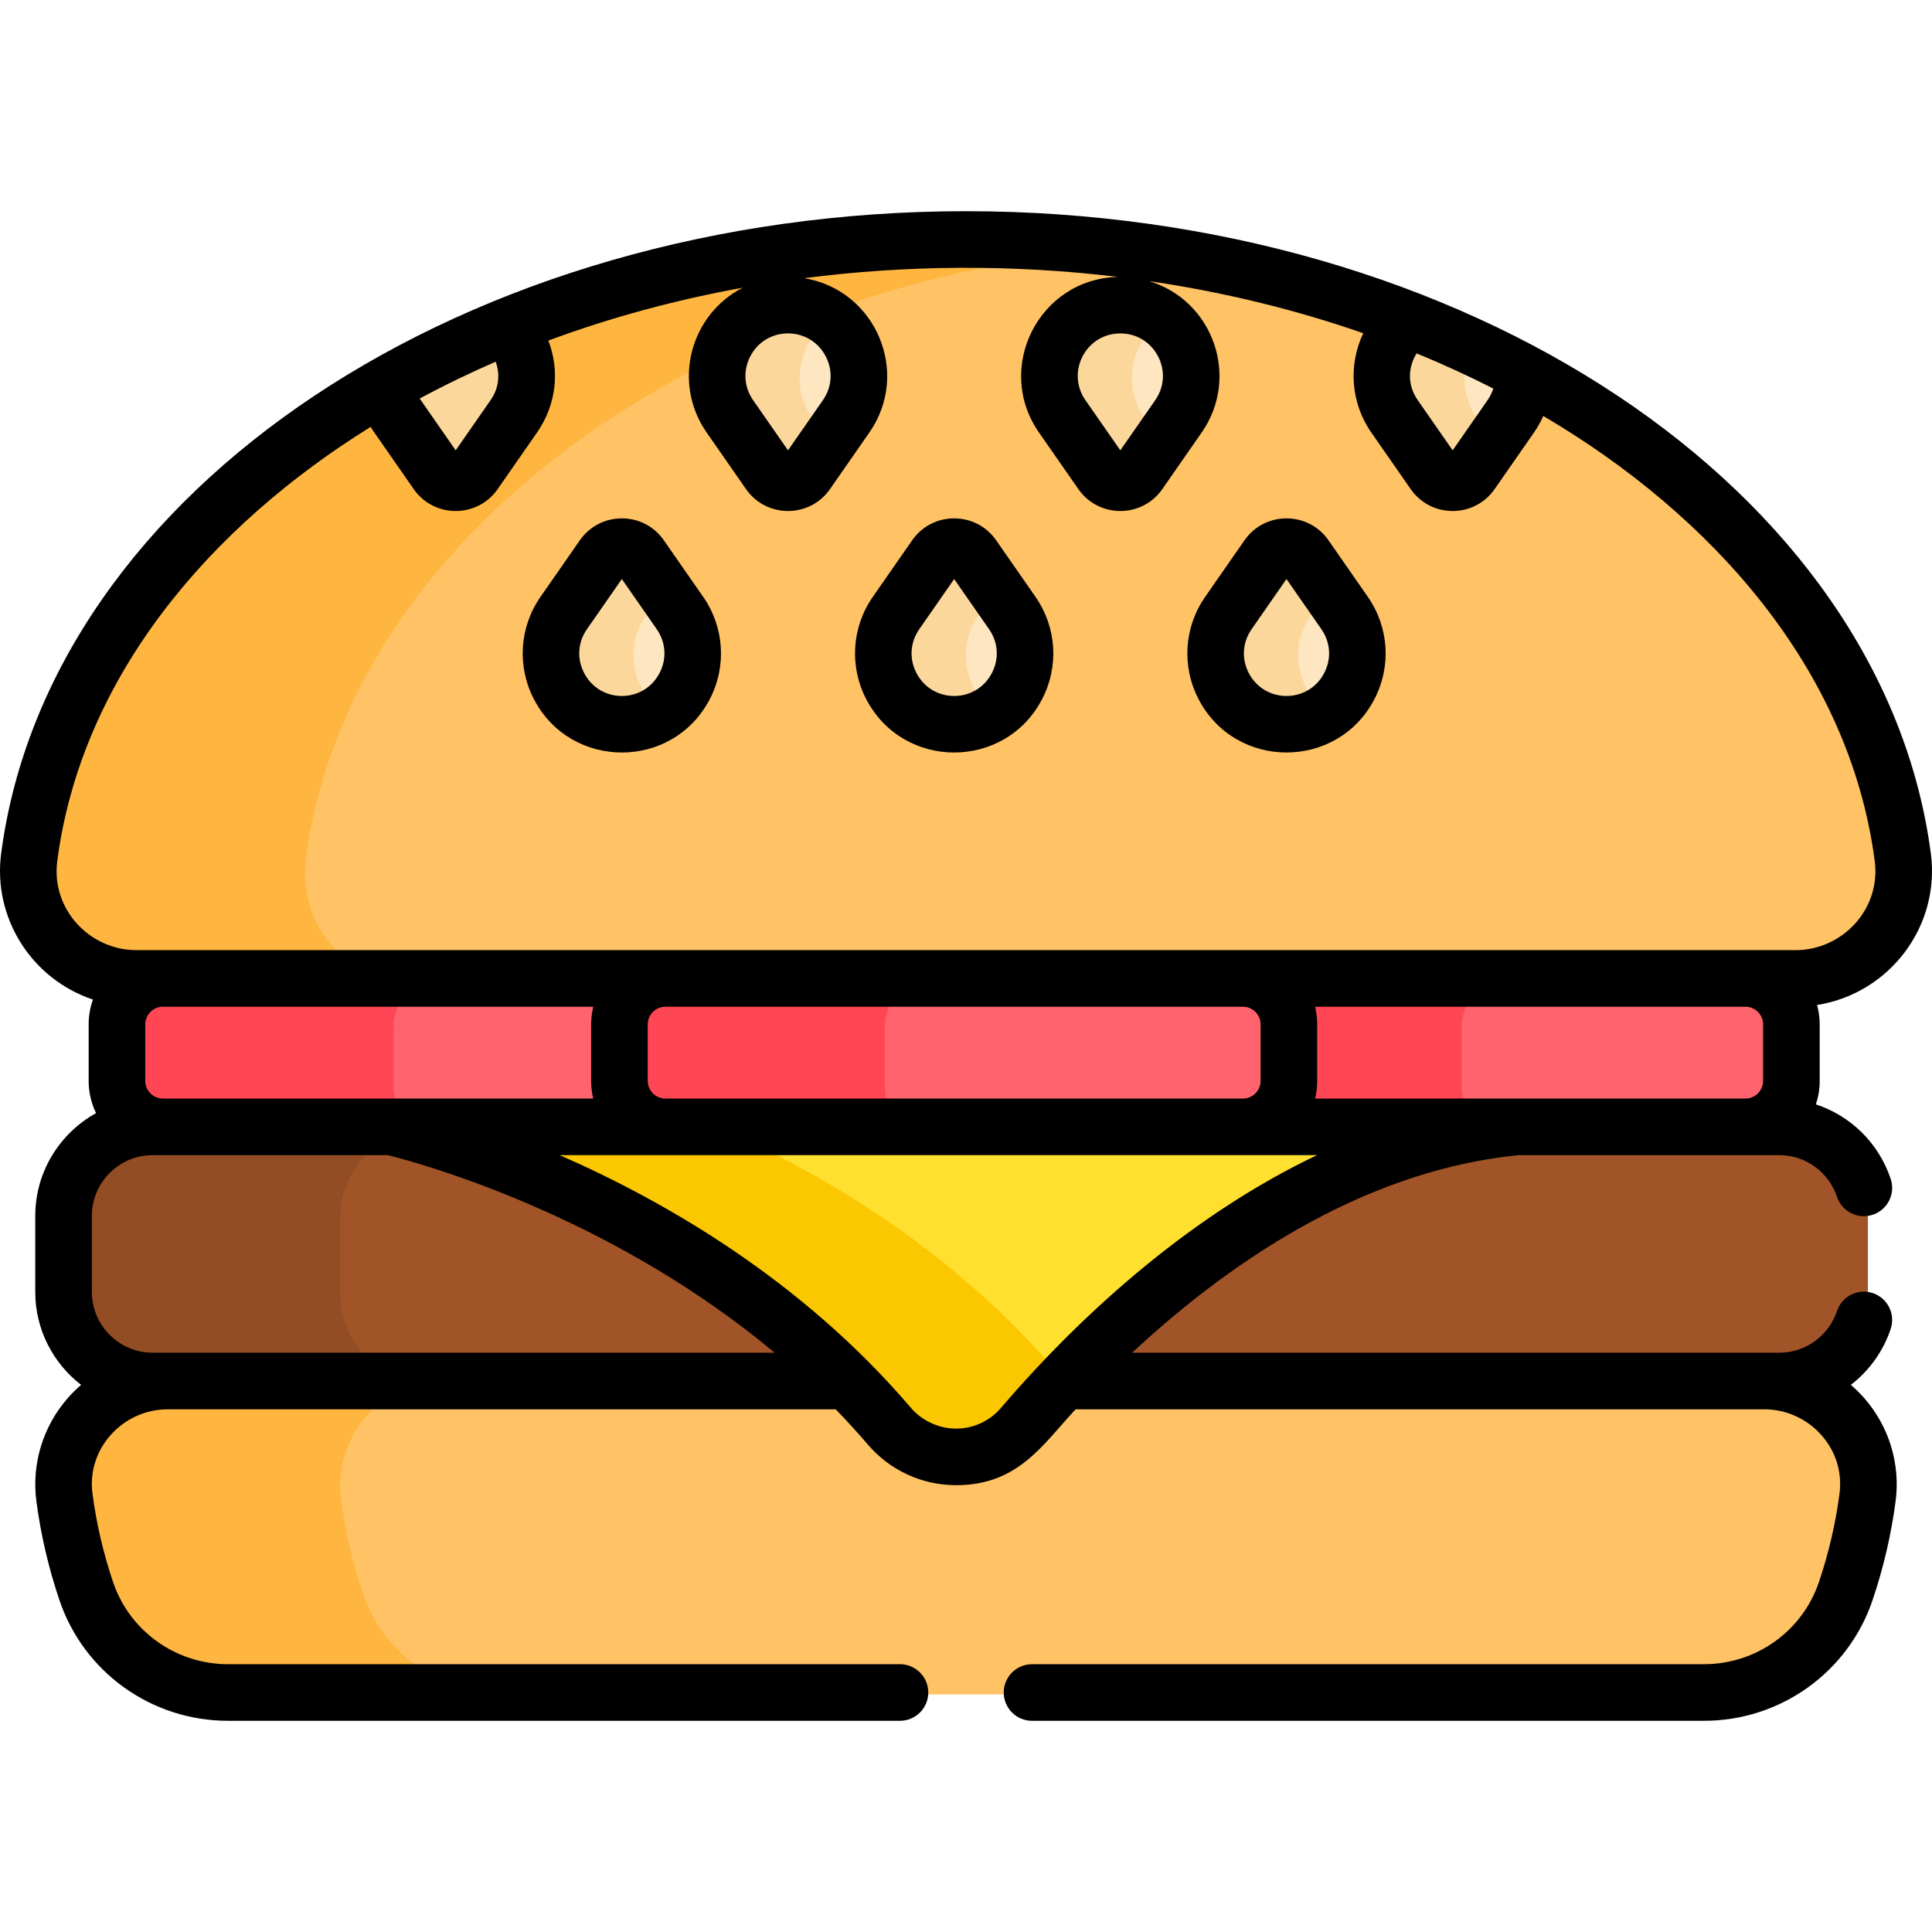
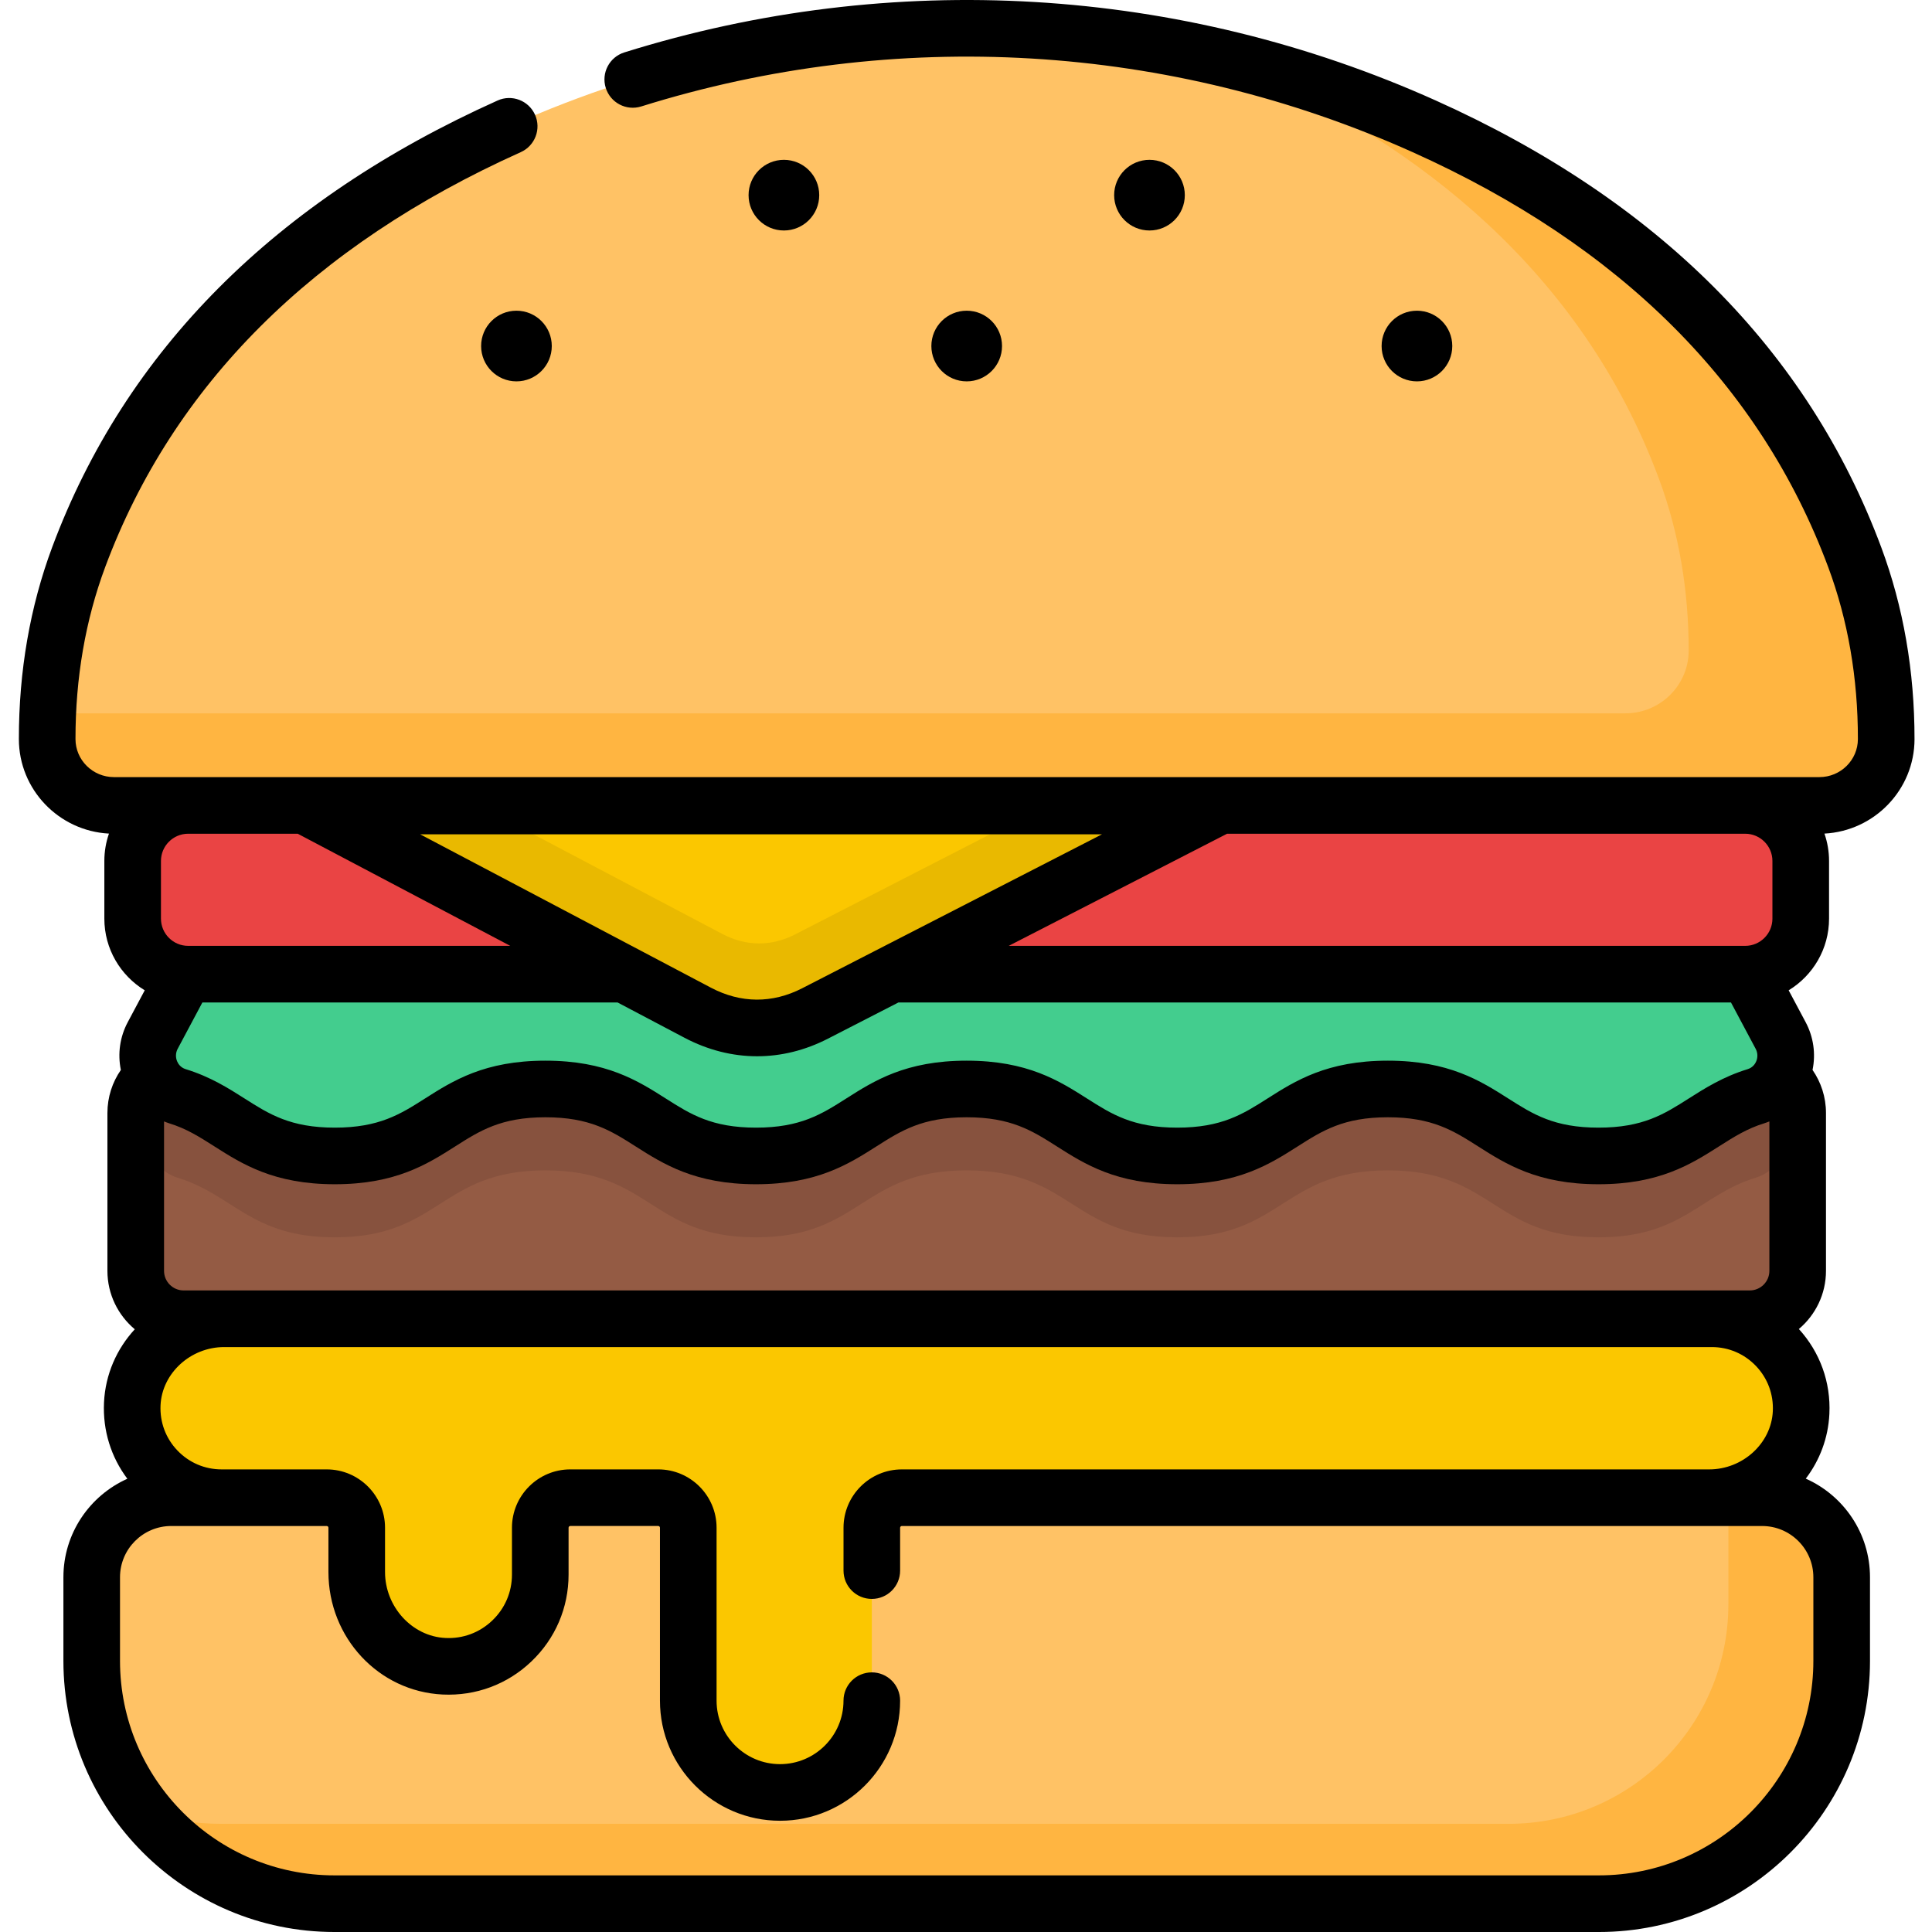
- <svg xmlns="http://www.w3.org/2000/svg" id="Capa_1" enable-background="new 0 0 511.996 511.996" height="512" viewBox="0 0 511.996 511.996" width="512">
-   <path d="m467.396 365.488c-6.869 0-382.742 0-423.078 0-16.527 0-29.53 15.461-27.383 31.848 1.108 8.454 3.052 16.735 5.771 24.8 5.429 16.103 20.598 26.899 37.592 26.899h391.118c16.994 0 32.162-10.795 37.592-26.898 2.719-8.065 4.664-16.346 5.772-24.8 2.147-16.388-10.856-31.849-27.384-31.849z" fill="#ffc365" />
-   <path d="m96.155 422.135c-2.719-8.064-4.663-16.345-5.771-24.8-2.147-16.387 10.856-31.848 27.383-31.848-36.673 0-64.092 0-73.449 0-16.527 0-29.53 15.461-27.383 31.848 1.108 8.454 3.052 16.735 5.771 24.8 5.429 16.103 20.598 26.899 37.592 26.899h73.449c-16.994 0-32.163-10.795-37.592-26.899z" fill="#ffb640" />
-   <path d="m462.471 259.801h-133.165c6.665 0 12.119 5.607 12.119 12.461v15.514c0 6.854-5.454 12.461-12.119 12.461h133.165c6.665 0 12.119-5.607 12.119-12.461v-15.514c0-6.854-5.454-12.461-12.119-12.461z" fill="#ff636e" />
-   <path d="m387.333 287.775v-15.514c0-6.854 5.454-12.461 12.119-12.461h-70.146c6.666 0 12.119 5.607 12.119 12.461v15.514c0 6.854-5.454 12.461-12.119 12.461h70.146c-6.666 0-12.119-5.607-12.119-12.461z" fill="#ff4654" />
-   <path d="m332.306 259.801h-159.168c-6.666 0-12.119 5.607-12.119 12.461v15.514c0 6.854 5.454 12.461 12.119 12.461h159.168c6.665 0 12.119-5.607 12.119-12.461v-15.514c.001-6.854-5.453-12.461-12.119-12.461z" fill="#ff636e" />
-   <path d="m234.468 287.775v-15.514c0-6.854 5.454-12.461 12.119-12.461h-73.449c-6.666 0-12.119 5.607-12.119 12.461v15.514c0 6.854 5.454 12.461 12.119 12.461h73.449c-6.665 0-12.119-5.607-12.119-12.461z" fill="#ff4654" />
-   <path d="m164.019 287.775v-15.514c0-6.854 5.454-12.461 12.119-12.461h-133.165c-6.666 0-12.119 5.607-12.119 12.461v15.514c0 6.854 5.454 12.461 12.119 12.461h133.165c-6.666 0-12.119-5.607-12.119-12.461z" fill="#ff636e" />
-   <path d="m104.304 287.775v-15.514c0-6.854 5.454-12.461 12.119-12.461h-73.449c-6.666 0-12.119 5.607-12.119 12.461v15.514c0 6.854 5.454 12.461 12.119 12.461h73.449c-6.666 0-12.119-5.607-12.119-12.461z" fill="#ff4654" />
-   <path d="m471.388 299.127h-71.44c-51.405 4.924-93.958 39.62-120.295 67.361h191.734c12.993 0 23.624-10.631 23.624-23.624v-20.112c.001-12.994-10.63-23.625-23.623-23.625z" fill="#a15427" />
-   <path d="m105.496 299.127h-65.17c-12.993 0-23.624 10.631-23.624 23.624v20.112c0 12.993 10.631 23.624 23.624 23.624h186.152c-51.984-52.031-120.982-67.36-120.982-67.36z" fill="#a15427" />
-   <path d="m90.152 342.863v-20.112c0-11.08 7.732-20.436 18.066-22.953-1.761-.457-2.721-.671-2.721-.671h-65.17c-12.993 0-23.624 10.631-23.624 23.624v20.112c0 12.993 10.631 23.624 23.624 23.624h73.449c-12.994.001-23.624-10.63-23.624-23.624z" fill="#924d24" />
-   <path d="m103.496 299.127s79.402 17.632 132.025 79.297c9.25 10.84 25.995 10.92 35.268.1 24.462-28.544 71.945-73.725 131.159-79.397z" fill="#ffe02f" />
-   <path d="m103.496 299.127s79.402 17.632 132.024 79.297c9.25 10.84 25.996 10.92 35.269.1 24.462-28.544 71.945-73.725 131.159-79.397z" fill="#ffe02f" />
-   <path d="m279.555 363.053c-27.164-31.832-61.463-51.93-88.293-63.926h-87.765s79.402 17.632 132.024 79.297c9.25 10.84 25.996 10.92 35.269.1 3.405-3.972 7.256-8.268 11.522-12.733-.976-.82-1.899-1.732-2.757-2.738z" fill="#fbc700" />
-   <path d="m504.113 227.657c-12.062-91.548-118.333-163.683-248.255-163.683-129.878 0-236.195 72.107-248.256 163.682-2.247 17.062 11.234 33.144 28.443 33.144h439.625c17.209.001 30.69-16.082 28.443-33.143z" fill="#ffc365" />
-   <path d="m81.051 227.656c10.902-82.775 98.819-149.638 211.534-161.725-11.983-1.285-24.245-1.957-36.727-1.957-129.878 0-236.195 72.107-248.256 163.682-2.248 17.062 11.233 33.144 28.442 33.144h73.449c-17.209 0-30.689-16.082-28.442-33.144z" fill="#ffb640" />
-   <path d="m105.217 110.843 10.429 14.992c2.41 3.464 7.535 3.464 9.945 0l10.429-14.992c5.525-7.943 3.887-17.753-1.96-23.813-11.262 4.59-21.979 9.799-32.071 15.558.374 2.821 1.409 5.639 3.228 8.255z" fill="#fcd79b" />
-   <path d="m208.688 81.366c-15.154 0-24.056 17.037-15.402 29.477l10.43 14.992c2.41 3.464 7.535 3.464 9.945 0l10.43-14.992c8.653-12.44-.248-29.477-15.403-29.477z" fill="#fee6c1" />
-   <path d="m296.756 81.366c-15.154 0-24.056 17.037-15.402 29.477l10.43 14.992c2.41 3.464 7.535 3.464 9.945 0l10.43-14.992c8.654-12.44-.248-29.477-15.403-29.477z" fill="#fee6c1" />
-   <path d="m164.654 192.44c-15.154 0-24.056-17.037-15.402-29.477l10.43-14.992c2.41-3.464 7.535-3.464 9.945 0l10.429 14.992c8.654 12.44-.248 29.477-15.402 29.477z" fill="#fee6c1" />
-   <path d="m252.722 192.44c-15.154 0-24.056-17.037-15.402-29.477l10.43-14.992c2.41-3.464 7.535-3.464 9.945 0l10.43 14.992c8.653 12.44-.248 29.477-15.403 29.477z" fill="#fee6c1" />
-   <path d="m340.791 192.44c-15.154 0-24.056-17.037-15.402-29.477l10.43-14.992c2.41-3.464 7.535-3.464 9.945 0l10.43 14.992c8.653 12.44-.249 29.477-15.403 29.477z" fill="#fee6c1" />
-   <path d="m379.852 125.835c2.41 3.464 7.535 3.464 9.945 0l10.43-14.992c2.553-3.67 3.568-7.738 3.355-11.653-9.591-5.134-19.701-9.786-30.274-13.897-7.363 5.767-9.977 16.793-3.885 25.549z" fill="#fee6c1" />
-   <g fill="#fcd79b">
-     <path d="m215.308 110.843c-6.231-8.956-3.36-20.294 4.391-25.943-3.015-2.197-6.767-3.534-11.011-3.534-15.154 0-24.056 17.037-15.402 29.477l10.429 14.992c2.41 3.464 7.535 3.464 9.945 0l6.038-8.68z" />
-     <path d="m303.376 110.843c-6.23-8.956-3.36-20.294 4.391-25.943-3.015-2.197-6.767-3.534-11.011-3.534-15.154 0-24.056 17.037-15.402 29.477l10.43 14.992c2.41 3.464 7.535 3.464 9.945 0l6.038-8.68z" />
-     <path d="m171.274 162.963 4.391-6.312-6.038-8.68c-2.41-3.464-7.535-3.464-9.945 0l-10.429 14.992c-8.654 12.44.248 29.477 15.402 29.477 4.244 0 7.996-1.337 11.011-3.534-7.752-5.649-10.623-16.987-4.392-25.943z" />
-     <path d="m259.342 162.963 4.391-6.312-6.039-8.68c-2.41-3.464-7.535-3.464-9.945 0l-10.43 14.992c-8.654 12.44.248 29.477 15.402 29.477 4.244 0 7.996-1.337 11.011-3.534-7.75-5.649-10.62-16.987-4.39-25.943z" />
-     <path d="m347.411 162.963 4.391-6.312-6.038-8.68c-2.41-3.464-7.535-3.464-9.945 0l-10.429 14.992c-8.654 12.44.248 29.477 15.402 29.477 4.244 0 7.996-1.337 11.011-3.534-7.753-5.649-10.623-16.987-4.392-25.943z" />
-     <path d="m391.445 110.843c-4.112-5.91-4.246-12.849-1.642-18.512-5.365-2.49-10.859-4.846-16.495-7.037-7.363 5.767-9.977 16.793-3.885 25.549l10.429 14.992c2.41 3.464 7.535 3.464 9.945 0l6.039-8.68z" />
-   </g>
-   <path d="m511.688 226.171c-12.721-96.554-123.451-170.203-255.69-170.203-132.139 0-242.97 73.604-255.691 170.202-2.239 16.997 7.976 33.231 24.324 38.729-.722 2.042-1.135 4.228-1.135 6.514v15.088c0 3.044.717 5.917 1.959 8.49-9.597 5.307-16.112 15.532-16.112 27.254v20.112c0 10.027 4.771 18.957 12.157 24.652-1.242 1.068-2.422 2.219-3.517 3.466-6.595 7.515-9.636 17.476-8.345 27.328 1.155 8.82 3.208 17.643 6.101 26.222 6.454 19.141 24.417 32.002 44.698 32.002h178.06c4.143 0 7.5-3.358 7.5-7.5s-3.357-7.5-7.5-7.5h-178.06c-13.839 0-26.089-8.759-30.484-21.794-2.582-7.657-4.412-15.522-5.441-23.378-.741-5.654.944-11.153 4.746-15.486 3.842-4.377 9.382-6.888 15.2-6.888h177.012c3.117 3.212 6.058 6.461 8.486 9.305 5.851 6.856 14.372 10.794 23.379 10.804h.033c16.421 0 22.909-10.69 31.63-20.065.014-.015.027-.029.041-.044h182.497c5.819 0 11.36 2.51 15.201 6.888 3.802 4.333 5.487 9.833 4.746 15.486-1.03 7.858-2.861 15.724-5.442 23.378-4.396 13.036-16.646 21.794-30.485 21.794h-178.059c-4.143 0-7.5 3.358-7.5 7.5s3.357 7.5 7.5 7.5h178.059c20.281 0 38.244-12.86 44.698-32.001 2.893-8.576 4.945-17.398 6.103-26.222 1.291-9.854-1.75-19.815-8.345-27.33-1.096-1.25-2.28-2.402-3.524-3.472 4.793-3.695 8.539-8.779 10.562-14.821 1.314-3.928-.804-8.178-4.731-9.493-3.931-1.313-8.178.804-9.493 4.732-2.214 6.616-8.361 11.061-15.296 11.061-7.79 0-163.707 0-171.503 0 28.514-26.557 63.835-48.564 102.459-52.361h69.045c6.935 0 13.081 4.445 15.296 11.061 1.315 3.928 5.562 6.047 9.493 4.732 3.928-1.315 6.046-5.565 4.731-9.493-3.195-9.544-10.655-16.741-19.826-19.752.645-1.942 1.008-4.011 1.008-6.167v-15.088c0-1.758-.254-3.454-.69-5.077 19.288-3.087 32.681-20.921 30.145-40.165zm-126.723-106.827-9.244-13.29c-2.963-4.259-2.462-8.96-.304-12.399 7.145 2.925 14.32 6.241 20.321 9.319-.342 1.076-.853 2.111-1.527 3.08zm-166.154-24.937c1.979 3.787 1.703 8.141-.736 11.647l-9.246 13.29-9.245-13.29c-2.439-3.507-2.715-7.862-.736-11.648 4.221-8.08 15.745-8.07 19.963.001zm-88.805 11.647-9.246 13.29c-.243-.349-9.31-13.371-9.537-13.728 6.814-3.669 13.943-7.084 20.138-9.759 1.112 3.058 1.031 6.766-1.355 10.197zm199.44 160.741c2.504 0 4.619 2.115 4.619 4.619v15.088c0 2.504-2.115 4.619-4.619 4.619h-153.168c-2.504 0-4.619-2.115-4.619-4.619v-15.088c0-2.504 2.115-4.619 4.619-4.619zm-64.211 106.343c-2.901 3.384-7.193 5.453-11.867 5.453-.006 0-.012 0-.017 0-4.797-.005-9.184-2.258-11.985-5.541-28.893-33.858-65.186-54.747-93.041-66.929h200.706c-32.116 15.276-60.955 40.36-83.796 67.017zm-108.576-101.724v15.088c0 1.354.177 3.081.549 4.619-10.716 0-101.575 0-114.094 0-2.504 0-4.619-2.115-4.619-4.619v-15.088c0-2.504 2.115-4.619 4.619-4.619h114.094c-.371 1.535-.549 3.29-.549 4.619zm-116.192 87.068c-8.891 0-16.124-7.233-16.124-16.124v-20.112c0-8.891 7.233-16.125 16.124-16.125h62.29c.684.163 1.5.381 2.144.55 12.004 3.19 59.132 17.318 100.391 51.811-8.48 0-156.323 0-164.825 0zm308.05-67.361c.371-1.536.549-3.29.549-4.619v-15.088c0-1.354-.177-3.081-.549-4.619h114.095c2.504 0 4.619 2.115 4.619 4.619v15.088c0 2.504-2.115 4.619-4.619 4.619-17.308 0-101.068 0-114.095 0zm127.294-39.326c-21.302 0-418.242 0-439.626 0-12.454 0-22.694-10.858-21.007-23.665 6.441-48.9 40.498-88.626 83.058-115.005.305.505.623 1.005.964 1.495h.001l10.43 14.992c5.389 7.746 16.87 7.745 22.258 0l10.431-14.993c5.152-7.406 6.06-16.452 2.995-24.365 16.376-6.075 33.657-10.776 51.534-14.014-13.915 7.123-18.804 25.117-9.579 38.379l10.43 14.992c5.389 7.746 16.87 7.745 22.258 0l10.43-14.992c11.073-15.914 1.643-37.799-17.279-40.899 26.816-3.463 54.888-3.751 83.124-.338-20.902.522-32.815 24.101-20.894 41.237l10.43 14.992c5.389 7.746 16.87 7.745 22.258 0l10.43-14.992c10.235-14.711 3.025-34.988-13.915-40.119 19.676 2.891 38.721 7.531 56.736 13.808-3.933 8.275-3.422 18.331 2.129 26.311l10.429 14.992h.001c5.389 7.746 16.87 7.745 22.258 0l10.431-14.993c.972-1.398 1.781-2.868 2.458-4.381 44.447 26.154 81.114 66.878 87.834 117.892 1.688 12.818-8.564 23.666-21.007 23.666zm-178.915-163.435c4.272 0 8.004 2.26 9.982 6.047 1.979 3.786 1.703 8.14-.736 11.647l-9.246 13.29-9.245-13.29c-5.205-7.483.138-17.694 9.245-17.694z" />
-   <path d="m175.923 143.181c-5.389-7.746-16.87-7.745-22.258 0l-10.431 14.993c-5.604 8.056-6.261 18.463-1.717 27.16 9.817 18.785 36.744 18.775 46.553-.001 4.545-8.697 3.887-19.104-1.718-27.16zm-1.147 35.206c-4.223 8.08-15.746 8.071-19.964 0-1.979-3.787-1.703-8.141.735-11.647l9.246-13.29 9.246 13.29c2.44 3.506 2.716 7.86.737 11.647z" />
-   <path d="m263.991 143.181c-5.389-7.746-16.87-7.745-22.258 0l-10.431 14.993c-5.604 8.056-6.261 18.463-1.717 27.16 9.817 18.785 36.743 18.774 46.554 0 4.544-8.698 3.886-19.104-1.719-27.16zm-1.146 35.206c-4.22 8.077-15.745 8.074-19.964 0-1.979-3.787-1.703-8.141.735-11.647l9.246-13.29 9.246 13.29c2.44 3.507 2.715 7.861.737 11.647z" />
-   <path d="m352.06 143.181c-5.388-7.745-16.868-7.746-22.259 0l-10.428 14.992c-5.604 8.056-6.263 18.463-1.719 27.16 9.817 18.786 36.743 18.775 46.554 0 4.544-8.698 3.886-19.104-1.719-27.16zm-1.147 35.206c-4.22 8.077-15.745 8.074-19.964 0-1.979-3.787-1.703-8.141.737-11.648l9.244-13.29 9.246 13.29c2.44 3.508 2.716 7.862.737 11.648z" />
+ <svg xmlns="http://www.w3.org/2000/svg" height="512pt" viewBox="-5 0 512 512.002" width="512pt">
+   <path d="m457.5 258.164h-412.633c-8.125 0-14.711-6.586-14.711-14.711v-15.293c0-8.125 6.586-14.715 14.711-14.715h412.633c8.125 0 14.711 6.59 14.711 14.715v15.293c0 8.125-6.586 14.711-14.711 14.711zm0 0" fill="#ea4444" />
+   <path d="m458.703 349.484h-415.043c-7.012 0-12.691-5.684-12.691-12.695v-41.836c0-7.012 5.684-12.695 12.691-12.695h415.043c7.012 0 12.695 5.684 12.695 12.695v41.836c0 7.012-5.684 12.695-12.695 12.695zm0 0" fill="#945b44" />
+   <path d="m35.477 295.984c-3.324 6.23-.211 14.027 6.543 16.102 14.973 4.594 19.512 15.824 41.711 15.824 27.902 0 27.902-17.75 55.809-17.75s27.906 17.75 55.812 17.75 27.906-17.75 55.816-17.75c27.91 0 27.91 17.75 55.816 17.75 27.91 0 27.91-17.75 55.816-17.75 27.914 0 27.914 17.75 55.824 17.75 22.203 0 26.742-11.23 41.719-15.824 6.754-2.074 9.867-9.871 6.547-16.105l-8.664-16.242h-414.09zm0 0" fill="#87523e" />
+   <path d="m486.508 147.633c-21.906-58.766-68.258-93.566-114.078-114.152-76.949-34.57-165.543-34.57-242.492 0-45.82 20.586-92.176 55.387-114.082 114.152-5.742 15.406-8.367 31.801-8.355 48.242.012 9.723 7.98 17.574 17.707 17.574h451.953c9.723 0 17.695-7.852 17.703-17.574.016-16.445-2.613-32.836-8.355-48.242zm0 0" fill="#ffc265" />
+   <path d="m494.859 195.871c0 9.723-7.973 17.574-17.703 17.574h-451.953c-9.719 0-17.691-7.852-17.703-17.574 0-2.281.051-4.562.152-6.832h418.121c9.195 0 16.734-7.422 16.746-16.613.008-15.543-2.473-31.047-7.902-45.609-20.715-55.562-64.547-88.469-107.863-107.934-2.832-1.273-5.684-2.504-8.555-3.672 18.504 4.281 36.668 10.371 54.234 18.266 45.82 20.594 92.168 55.391 114.074 114.152 5.742 15.406 8.371 31.797 8.352 48.242zm0 0" fill="#ffb541" />
+   <path d="m418.723 504.5h-335.078c-35.535 0-64.344-28.809-64.344-64.344v-22.172c0-11.641 9.438-21.078 21.078-21.078h421.609c11.641 0 21.078 9.438 21.078 21.078v22.172c0 35.535-28.809 64.344-64.344 64.344zm0 0" fill="#ffc265" />
+   <path d="m483.066 417.98v22.176c0 35.539-28.805 64.344-64.344 64.344h-335.074c-20.496 0-38.738-9.57-50.531-24.496 6.441 2.16 13.332 3.332 20.492 3.332h341.207c32.16 0 58.223-26.066 58.223-58.215v-28.215h8.953c11.633 0 21.074 9.434 21.074 21.074zm0 0" fill="#ffb541" />
+   <path d="m35.477 274.41c-3.324 6.234-.211 14.031 6.543 16.105 14.973 4.594 19.512 15.824 41.711 15.824 27.902 0 27.902-17.75 55.809-17.75s27.906 17.75 55.812 17.75 27.906-17.75 55.816-17.75c27.91 0 27.91 17.75 55.816 17.75 27.91 0 27.91-17.75 55.816-17.75 27.914 0 27.914 17.75 55.824 17.75 22.203 0 26.742-11.23 41.719-15.828 6.754-2.07 9.867-9.867 6.547-16.102l-8.664-16.242h-414.09zm0 0" fill="#43cd8e" />
+   <path d="m35.477 274.41c-3.324 6.234-.211 14.031 6.543 16.105 14.973 4.594 19.512 15.824 41.711 15.824 27.902 0 27.902-17.75 55.809-17.75s27.906 17.75 55.812 17.75 27.906-17.75 55.816-17.75c27.91 0 27.91 17.75 55.816 17.75 27.91 0 27.91-17.75 55.816-17.75 27.914 0 27.914 17.75 55.824 17.75 22.203 0 26.742-11.23 41.719-15.828 6.754-2.07 9.867-9.867 6.547-16.102l-8.664-16.242h-414.09zm0 0" fill="#43cd8e" />
+   <path d="m76.062 213.609 103.828 54.77c10.121 5.34 20.969 5.41 31.113.199l107.059-54.969zm0 0" fill="#fbc700" />
+   <path d="m76.062 213.609 103.828 54.77c10.121 5.34 20.969 5.41 31.113.199l107.059-54.969zm0 0" fill="#e9b900" />
+   <path d="m122.16 213.609 64.273 33.902c6.266 3.305 12.98 3.348 19.258.125l66.273-34.027zm0 0" fill="#fbc700" />
+   <path d="m448.629 349.484h-394.223c-12.766 0-23.754 9.809-24.352 22.562-.641 13.617 10.207 24.859 23.684 24.859h27.844c4.395 0 7.961 3.562 7.961 7.957v11.734c0 13.094 10.062 24.363 23.141 24.98 13.969.656 25.496-10.473 25.496-24.293v-12.422c0-4.395 3.562-7.957 7.961-7.957h23.305c4.395 0 7.957 3.562 7.957 7.957v45.84c0 13.434 10.891 24.32 24.32 24.32 13.434 0 24.32-10.887 24.32-24.32v-45.84c0-4.395 3.566-7.957 7.961-7.957h213.957c12.77 0 23.754-9.812 24.355-22.566.637-13.613-10.211-24.855-23.688-24.855zm0 0" fill="#fbc700" />
+   <path d="m502.367 195.879c.016-18-2.957-35.113-8.828-50.867-19.418-52.082-59.129-91.91-118.035-118.375-67.711-30.422-144.086-34.945-215.055-12.746-3.953 1.238-6.156 5.445-4.918 9.398 1.234 3.953 5.441 6.156 9.398 4.922 67.465-21.105 140.062-16.805 204.426 12.109 55.109 24.762 92.16 61.746 110.125 109.93 5.242 14.066 7.895 29.414 7.883 45.613-.004 5.562-4.582 10.082-10.203 10.082h-451.953c-5.621 0-10.199-4.523-10.203-10.078-.012-16.199 2.641-31.547 7.883-45.617 17.961-48.184 55.016-85.168 110.125-109.93 3.777-1.699 5.469-6.137 3.77-9.918-1.699-3.777-6.141-5.469-9.918-3.766-58.906 26.465-98.621 66.293-118.035 118.375-5.871 15.754-8.844 32.867-8.828 50.867.012 13.379 10.602 24.34 23.875 25.035-.789 2.273-1.223 4.707-1.223 7.246v15.293c0 8.039 4.293 15.09 10.703 18.992l-4.5 8.438c-2.094 3.926-2.711 8.395-1.828 12.668-2.242 3.242-3.562 7.168-3.562 11.402v41.836c0 6.215 2.824 11.773 7.25 15.484-4.773 5.172-7.801 11.93-8.156 19.422-.344 7.371 1.84 14.41 6.188 20.195-9.977 4.465-16.945 14.477-16.945 26.094v22.172c0 39.617 32.227 71.848 71.844 71.848h335.078c39.613 0 71.844-32.23 71.844-71.848v-22.172c0-11.645-7.004-21.68-17.02-26.129 3.668-4.816 5.953-10.715 6.258-17.16.395-8.375-2.477-16.324-8.086-22.488 4.387-3.707 7.184-9.238 7.184-15.418v-41.836c0-4.234-1.324-8.16-3.562-11.406.883-4.273.262-8.738-1.832-12.664l-4.496-8.438c6.41-3.902 10.703-10.957 10.703-18.992v-15.293c0-2.539-.434-4.977-1.223-7.246 13.27-.695 23.859-11.656 23.875-25.035zm-37.656 32.281v15.293c0 3.977-3.234 7.211-7.211 7.211h-195.18l57.867-29.715h137.312c3.977 0 7.211 3.234 7.211 7.211zm-177.684-7.051-79.449 40.797c-7.918 4.062-16.281 4.008-24.188-.164l-77.031-40.633zm-110.637 53.906c6.199 3.27 12.723 4.906 19.25 4.906 6.359 0 12.727-1.555 18.789-4.672l18.664-9.582h220.633l6.543 12.273c.547 1.02.605 2.227.16 3.297-.246.602-.875 1.672-2.285 2.105-6.531 2.004-11.367 5.078-15.633 7.789-6.5 4.137-12.113 7.707-23.887 7.707s-17.387-3.57-23.887-7.703c-7.402-4.711-15.797-10.047-31.938-10.047-16.137 0-24.527 5.336-31.934 10.047-6.5 4.133-12.113 7.703-23.883 7.703-11.773 0-17.383-3.57-23.883-7.703-7.406-4.711-15.797-10.047-31.934-10.047-16.141 0-24.531 5.336-31.938 10.047-6.496 4.133-12.109 7.703-23.879 7.703-11.77 0-17.383-3.57-23.883-7.703-7.402-4.711-15.797-10.047-31.934-10.047-16.137 0-24.527 5.336-31.93 10.047-6.496 4.133-12.109 7.703-23.879 7.703-11.77 0-17.383-3.57-23.879-7.703-4.266-2.715-9.098-5.789-15.629-7.793-1.41-.434-2.039-1.504-2.285-2.102-.441-1.074-.387-2.277.16-3.301l6.543-12.273h110.035zm-124.594 28.777c7.402 4.711 15.797 10.047 31.934 10.047s24.527-5.336 31.93-10.047c6.496-4.133 12.109-7.703 23.879-7.703 11.77 0 17.383 3.57 23.879 7.703 7.406 4.711 15.797 10.047 31.934 10.047 16.141 0 24.531-5.336 31.938-10.047 6.496-4.133 12.109-7.703 23.879-7.703 11.773 0 17.383 3.57 23.883 7.703 7.406 4.711 15.797 10.047 31.934 10.047 16.141 0 24.531-5.336 31.938-10.047 6.496-4.133 12.109-7.703 23.879-7.703 11.777 0 17.391 3.57 23.891 7.703 7.402 4.711 15.797 10.047 31.938 10.047 16.137 0 24.531-5.336 31.938-10.047 3.965-2.52 7.387-4.699 11.98-6.109.465-.141.906-.32 1.355-.496v39.602c0 2.863-2.332 5.191-5.195 5.191h-10.035c-.012 0-.027 0-.039 0h-394.227c-.012 0-.027 0-.039 0h-10.707c-2.863 0-5.191-2.328-5.191-5.191v-39.602c.445.176.887.355 1.352.5 4.59 1.406 8.012 3.586 11.977 6.105zm-14.141-75.633c0-3.977 3.234-7.211 7.211-7.211h29.035l56.324 29.715h-85.359c-3.977 0-7.211-3.234-7.211-7.211zm437.906 189.824v22.172c0 31.34-25.5 56.84-56.84 56.84h-335.078c-31.34 0-56.84-25.5-56.84-56.84v-22.172c0-7.484 6.09-13.574 13.574-13.574h41.207c.25 0 .453.203.453.453v11.73c0 17.41 13.305 31.676 30.293 32.477 8.801.41 17.137-2.699 23.492-8.762s9.855-14.242 9.855-23.027v-12.418c0-.25.207-.457.457-.457h23.305c.254 0 .457.207.457.457v45.84c0 17.547 14.277 31.82 31.824 31.82s31.82-14.273 31.82-31.82c0-4.145-3.359-7.504-7.504-7.504-4.141 0-7.5 3.359-7.5 7.504 0 9.273-7.543 16.816-16.816 16.816-9.273 0-16.82-7.543-16.82-16.816v-45.84c0-8.523-6.934-15.457-15.461-15.457h-23.305c-8.523 0-15.461 6.934-15.461 15.457v12.418c0 4.645-1.852 8.965-5.211 12.172-3.355 3.207-7.766 4.867-12.43 4.629-8.82-.414-15.996-8.258-15.996-17.484v-11.734c0-8.523-6.934-15.457-15.457-15.457h-27.844c-4.477 0-8.641-1.785-11.73-5.023-3.09-3.234-4.672-7.492-4.461-11.98.398-8.492 7.953-15.402 16.84-15.414h394.262c4.465.004 8.625 1.785 11.711 5.02 3.086 3.238 4.672 7.492 4.461 11.984-.402 8.5-7.965 15.414-16.863 15.414h-213.957c-8.523 0-15.457 6.938-15.457 15.461v11.363c0 4.145 3.355 7.5 7.5 7.5s7.5-3.355 7.5-7.5v-11.363c0-.25.203-.453.453-.457h227.992c7.484 0 13.574 6.09 13.574 13.574zm0 0" />
+   <path d="m212.105 51.719c0 5.172-4.191 9.363-9.363 9.363-5.172 0-9.363-4.191-9.363-9.363s4.191-9.363 9.363-9.363c5.172 0 9.363 4.191 9.363 9.363zm0 0" />
+   <path d="m308.988 51.719c0 5.172-4.191 9.363-9.363 9.363s-9.363-4.191-9.363-9.363 4.191-9.363 9.363-9.363 9.363 4.191 9.363 9.363zm0 0" />
+   <path d="m141.227 91.703c0 5.172-4.191 9.363-9.363 9.363s-9.363-4.191-9.363-9.363 4.191-9.363 9.363-9.363 9.363 4.191 9.363 9.363zm0 0" />
+   <path d="m260.547 91.703c0 5.172-4.191 9.363-9.363 9.363s-9.363-4.191-9.363-9.363 4.191-9.363 9.363-9.363 9.363 4.191 9.363 9.363zm0 0" />
+   <path d="m379.867 91.703c0 5.172-4.191 9.363-9.363 9.363s-9.363-4.191-9.363-9.363 4.191-9.363 9.363-9.363 9.363 4.191 9.363 9.363zm0 0" />
</svg>
